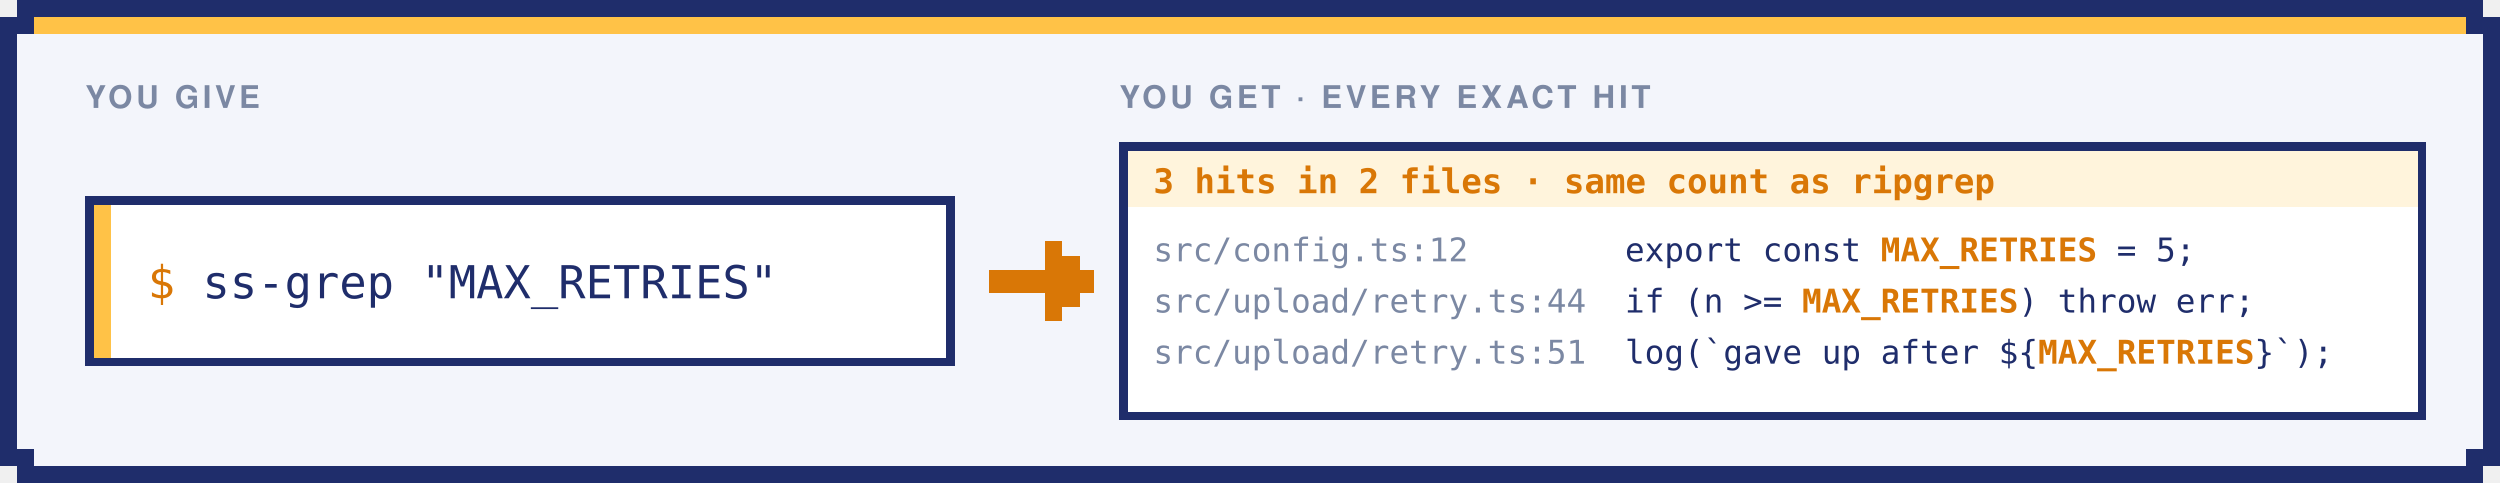
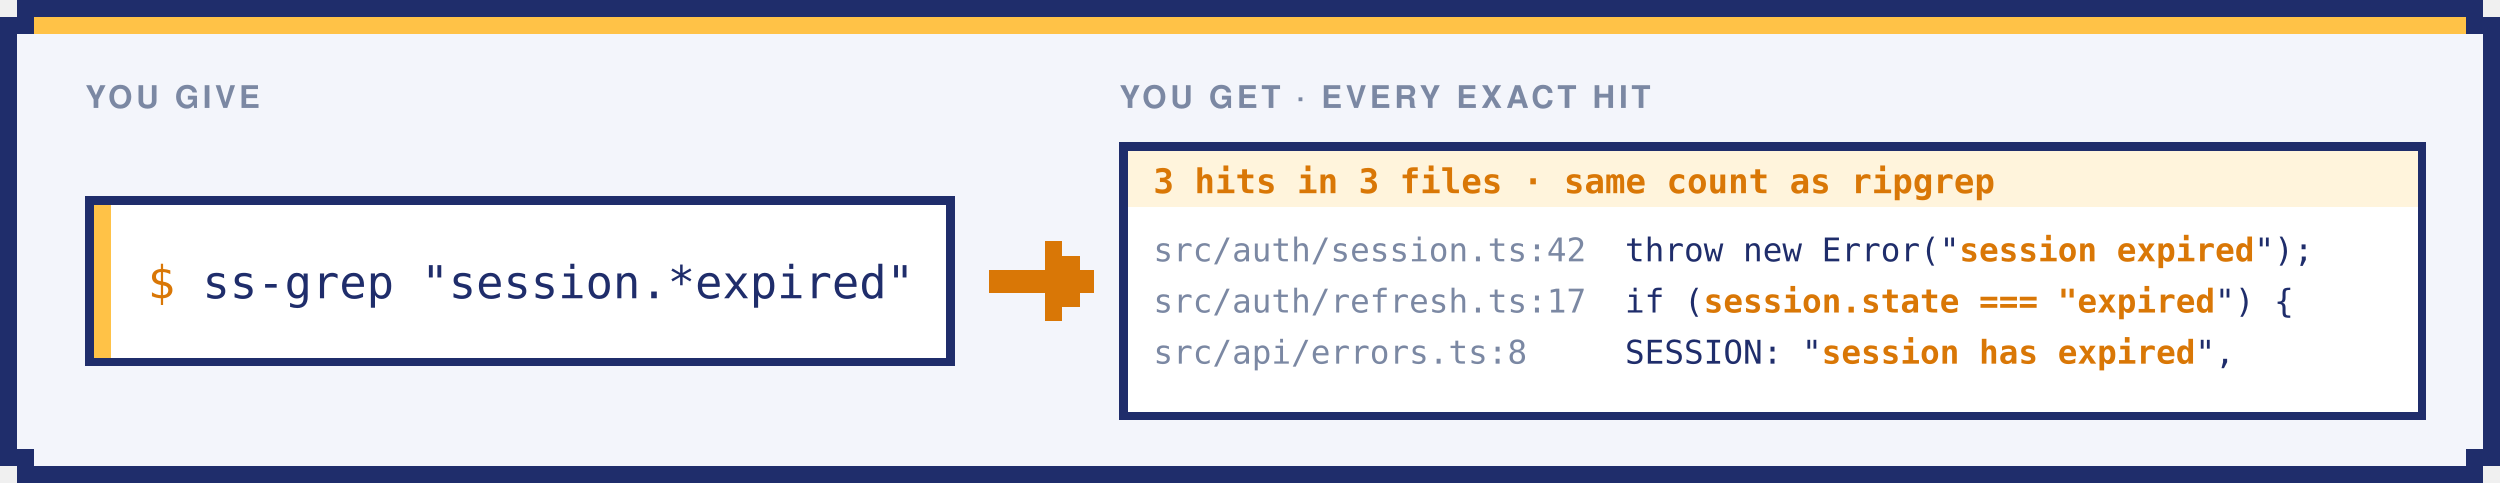
<svg xmlns="http://www.w3.org/2000/svg" aria-label="ss-grep: input and output" font-family="ui-monospace,SFMono-Regular,Menlo,Consolas,monospace" shape-rendering="crispEdges" viewBox="0 0 880 170">
  <path fill="#1f2d6b" d="M6 0h868v6h6v158h-6v6H6v-6H0V6h6z" />
  <path fill="#f3f5fb" d="M12 6h856v6h6v146h-6v6H12v-6H6V12h6z" />
  <g fill="#7b88a3" font-family="-apple-system,BlinkMacSystemFont,Segoe UI,Helvetica,Arial,sans-serif" font-size="11" font-weight="700" letter-spacing="1.3">
    <text x="30" y="38">YOU GIVE</text>
    <text x="394" y="38">YOU GET · EVERY EXACT HIT</text>
  </g>
  <path fill="#1f2d6b" d="M30 69h306v60H30z" />
  <path fill="#fff" d="M33 72h300v54H33z" />
  <text x="52" y="105" fill="#1f2d6b" font-size="16">
-     <tspan fill="#d97706">$</tspan> ss-grep "MAX_RETRIES"</text>
+     <tspan fill="#d97706">$</tspan> ss-grep "session.*expired"</text>
  <path fill="#d97706" d="M348 95h20v8h-20zm20-10h6v28h-6zm6 5h6v18h-6zm6 5h5v8h-5z" />
  <path fill="#1f2d6b" d="M394 50h460v98H394z" />
  <path fill="#fff" d="M397 53h454v92H397z" />
  <path fill="#fff4dc" d="M397 53h454v20H397z" />
-   <text x="406" y="68" fill="#d97706" font-size="12" font-weight="700">3 hits in 2 files · same count as ripgrep</text>
+   <text x="406" y="68" fill="#d97706" font-size="12" font-weight="700">3 hits in 3 files · same count as ripgrep</text>
  <g fill="#1f2d6b" font-size="11.5">
-     <text x="406" y="92" fill="#7b88a3">src/config.ts:12</text>
-     <text x="572" y="92">export const <tspan fill="#d97706" font-weight="700">MAX_RETRIES</tspan> = 5;</text>
-     <text x="406" y="110" fill="#7b88a3">src/upload/retry.ts:44</text>
-     <text x="572" y="110">if (n &gt;= <tspan fill="#d97706" font-weight="700">MAX_RETRIES</tspan>) throw err;</text>
-     <text x="406" y="128" fill="#7b88a3">src/upload/retry.ts:51</text>
-     <text x="572" y="128">log(`gave up after ${<tspan fill="#d97706" font-weight="700">MAX_RETRIES</tspan>}`);</text>
+     <text x="406" y="92" fill="#7b88a3">src/auth/session.ts:42</text>
+     <text x="572" y="92">throw new Error("<tspan fill="#d97706" font-weight="700">session expired</tspan>");</text>
+     <text x="406" y="110" fill="#7b88a3">src/auth/refresh.ts:17</text>
+     <text x="572" y="110">if (<tspan fill="#d97706" font-weight="700">session.state === "expired</tspan>") {</text>
+     <text x="406" y="128" fill="#7b88a3">src/api/errors.ts:8</text>
+     <text x="572" y="128">SESSION: "<tspan fill="#d97706" font-weight="700">session has expired</tspan>",</text>
  </g>
  <path fill="#ffc247" d="M12 6h856v6H12zm21 66h6v54h-6z" />
</svg>
